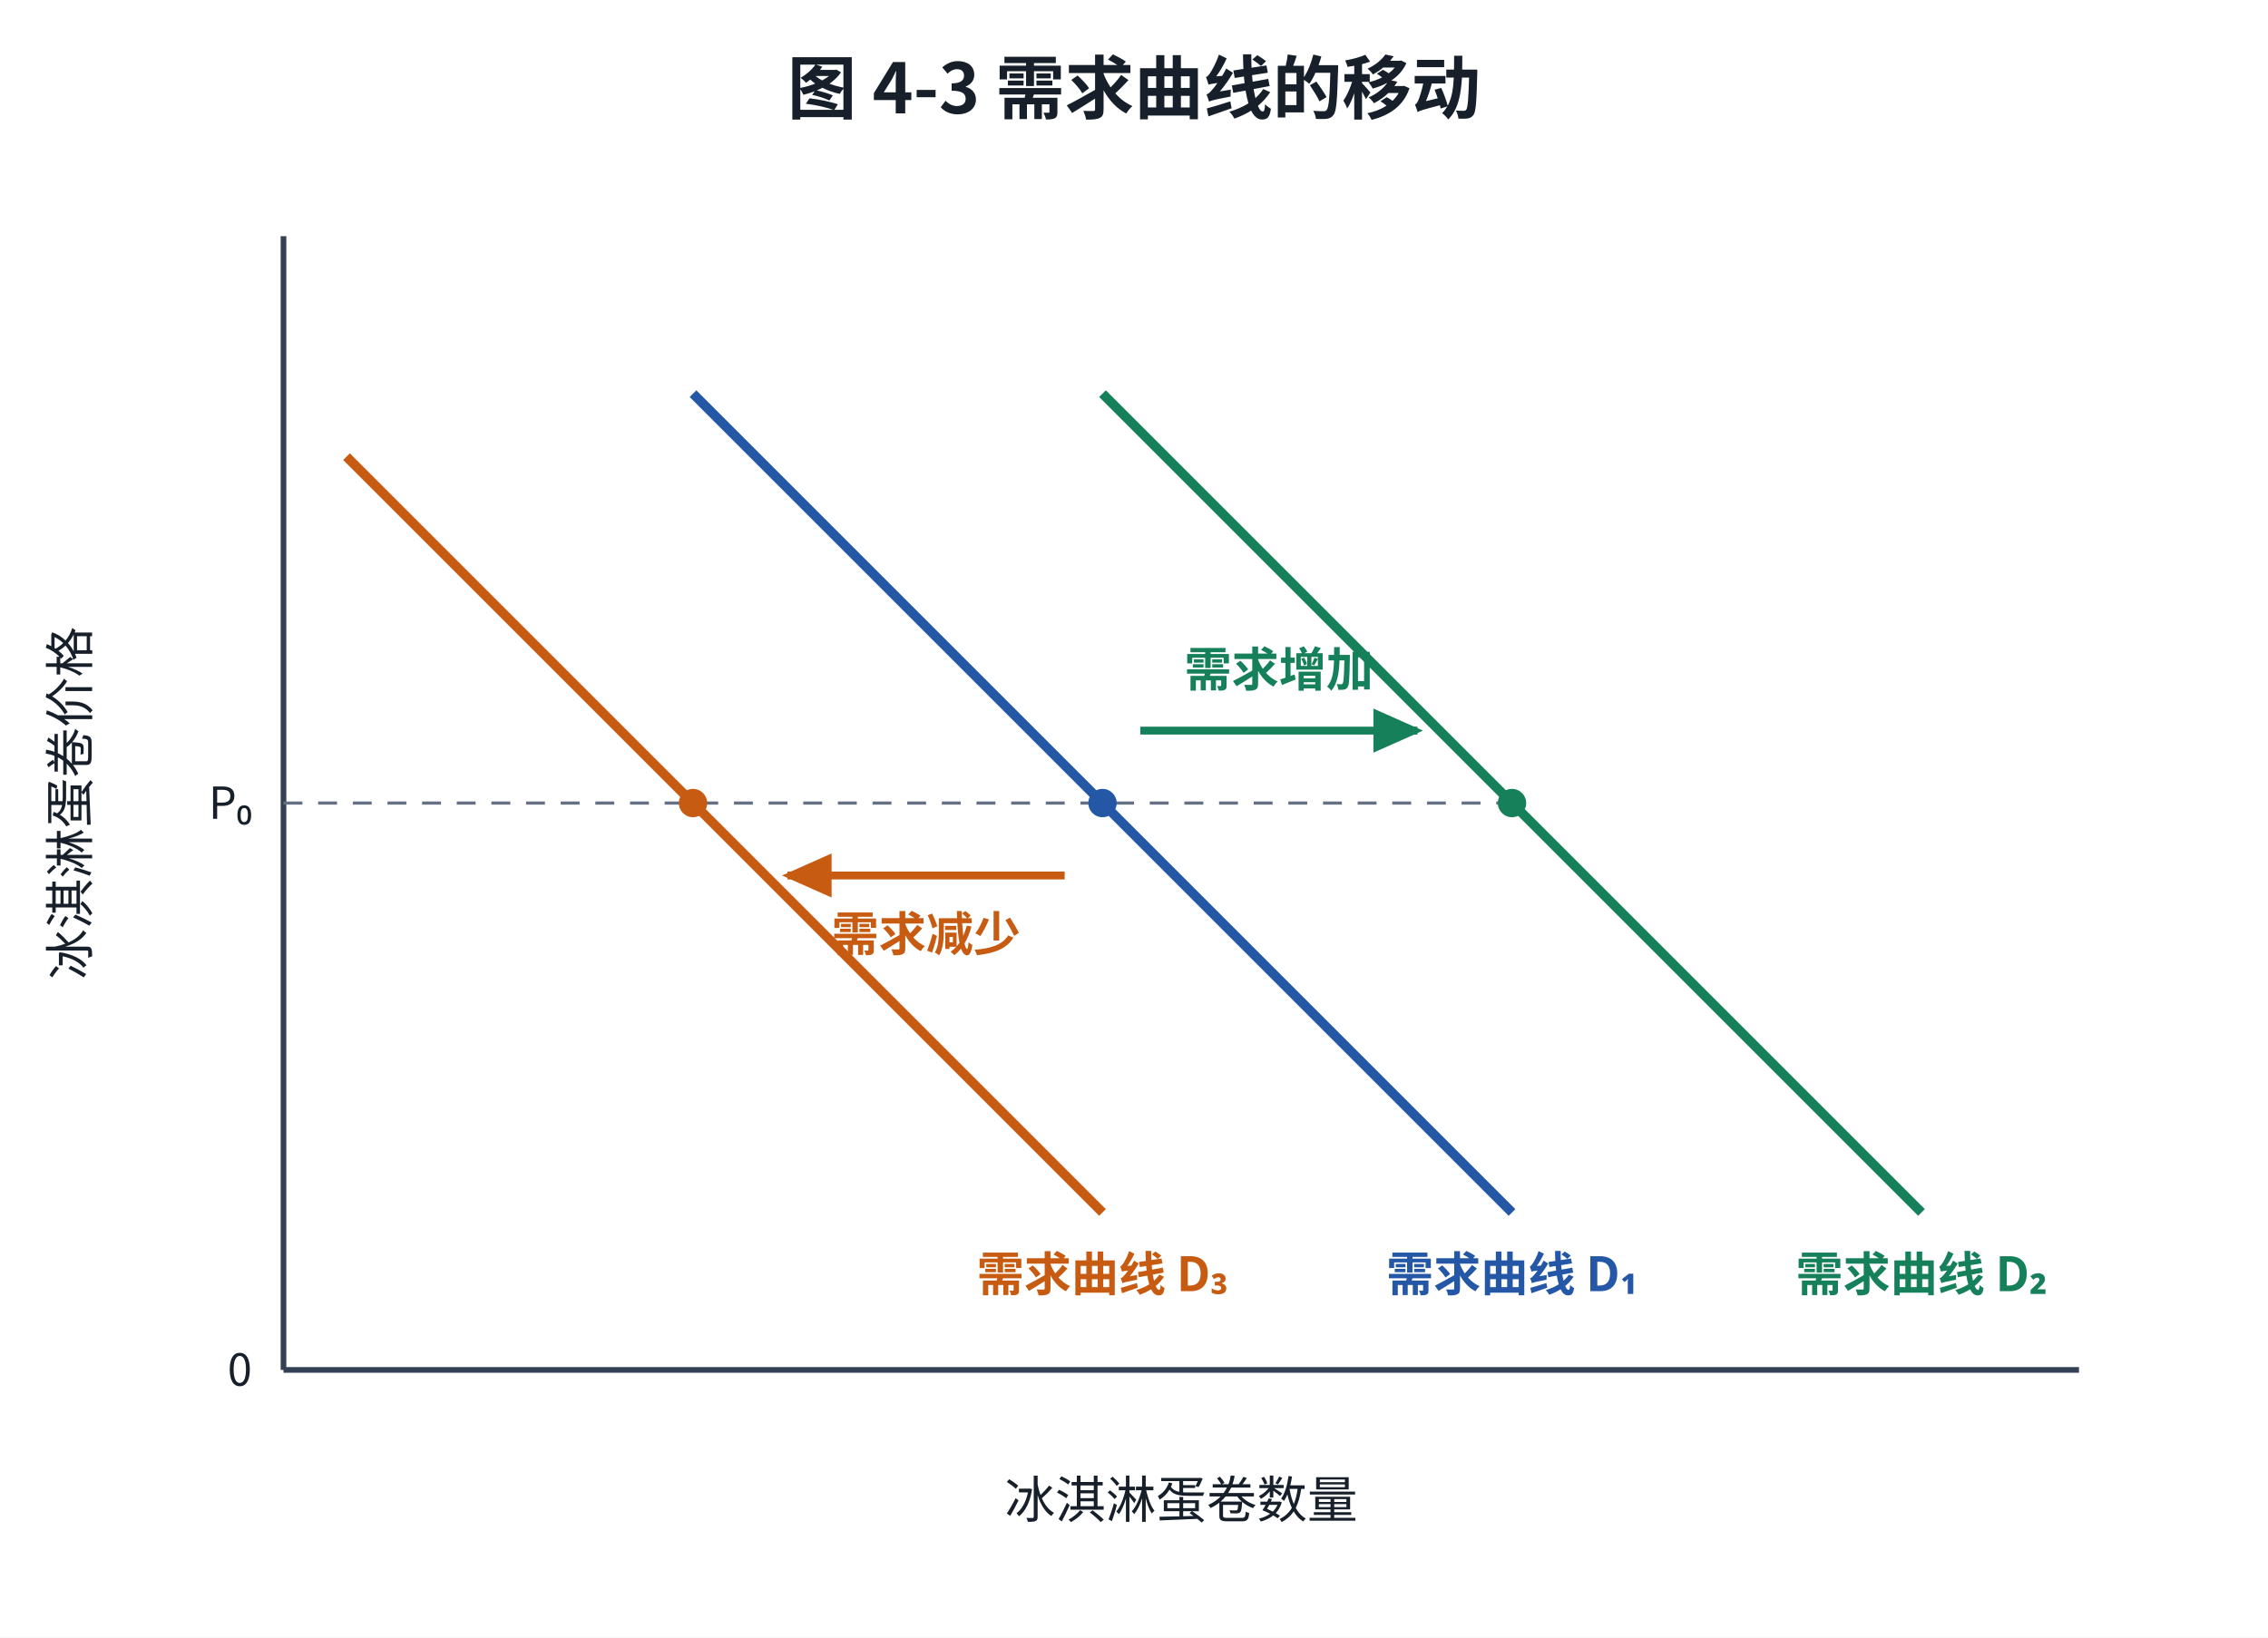
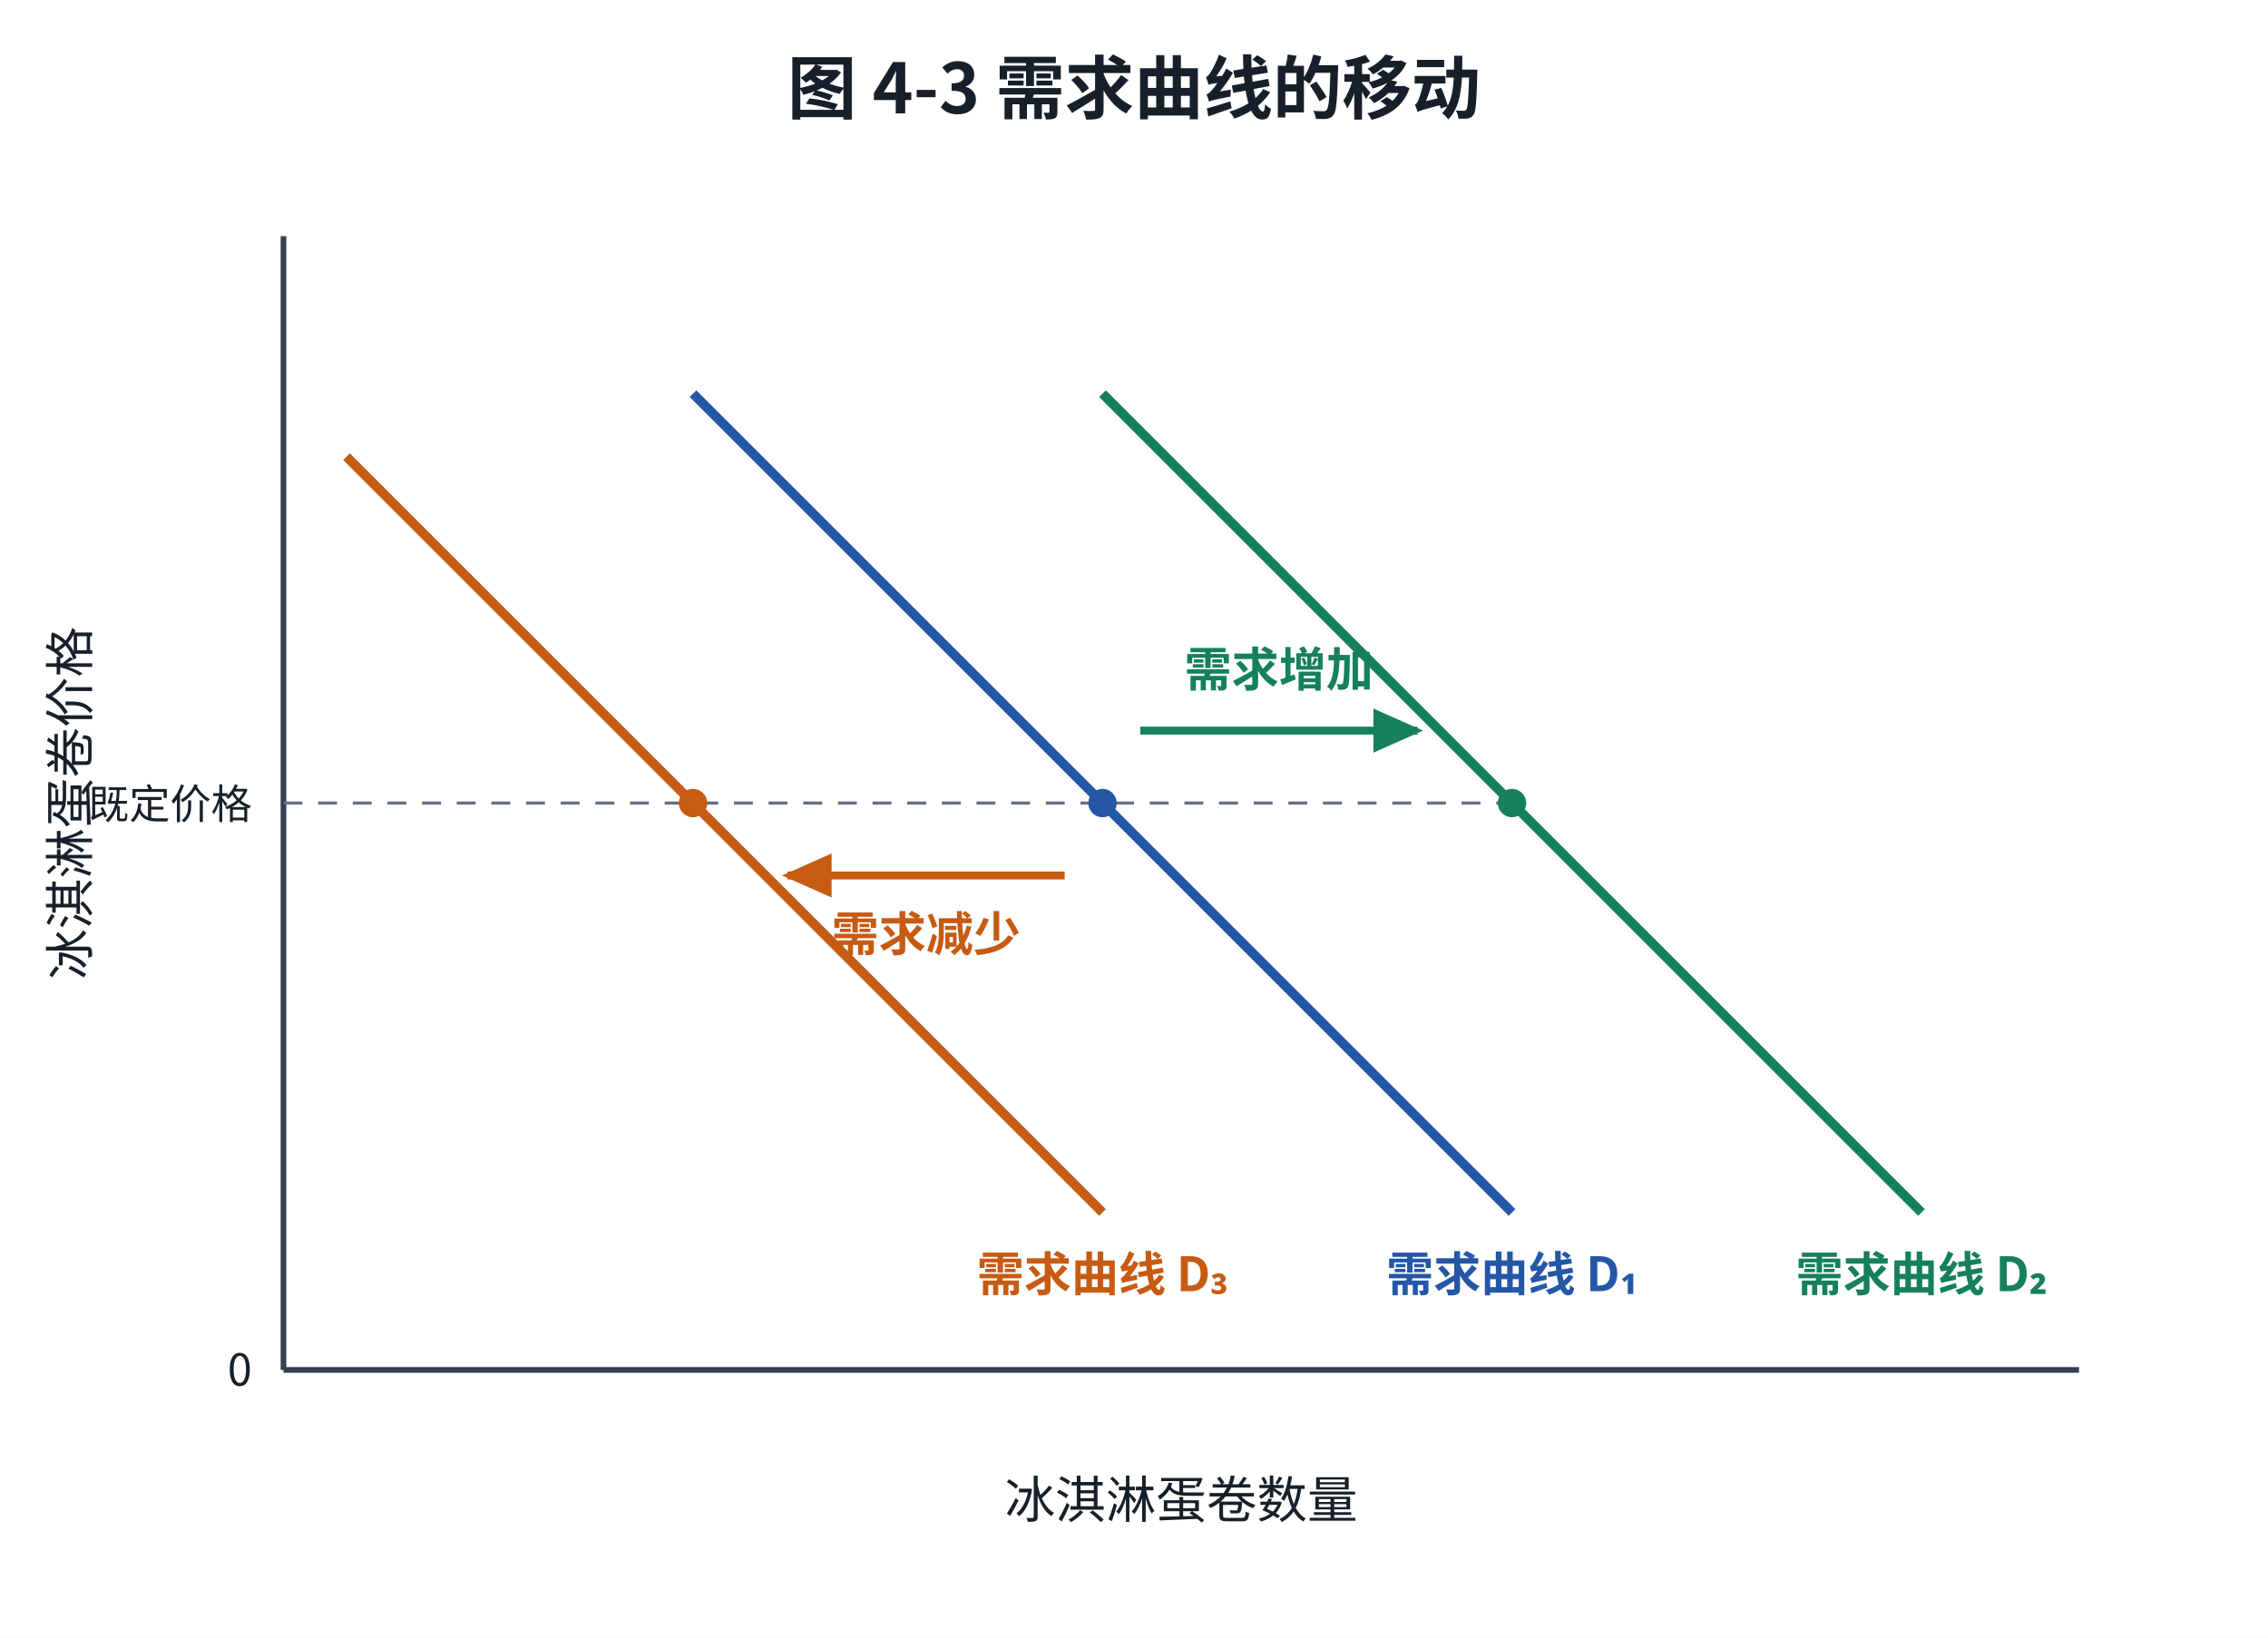
<svg xmlns="http://www.w3.org/2000/svg" width="720" height="520" viewBox="0 0 720 520" role="img" aria-labelledby="title desc">
  <style>text{font-family:"WenQuanYi Micro Hei","Noto Sans CJK SC","Microsoft YaHei","PingFang SC",sans-serif;fill:#17202a}.axis{stroke:#344054;stroke-width:1.8}.blue{stroke:#2457a6}.green{stroke:#16805b}.orange{stroke:#c75b12}.gray{stroke:#667085}.curve{fill:none;stroke-width:3}.dash{stroke-dasharray:6 5}</style>
  <defs>
    <marker id="arr-green" viewBox="0 0 10 10" refX="8" refY="5" markerWidth="7" markerHeight="7" orient="auto">
      <path d="M0,1 L9,5 L0,9 z" fill="#16805b" />
    </marker>
    <marker id="arr-orange" viewBox="0 0 10 10" refX="8" refY="5" markerWidth="7" markerHeight="7" orient="auto">
      <path d="M0,1 L9,5 L0,9 z" fill="#c75b12" />
    </marker>
  </defs>
  <rect width="100%" height="100%" fill="white" />
  <text x="360" y="36" font-size="22" text-anchor="middle" font-weight="600">图 4-3 需求曲线的移动</text>
  <line x1="90" y1="75" x2="90" y2="435" class="axis" />
  <line x1="90" y1="435" x2="660" y2="435" class="axis" />
  <text x="80" y="440" font-size="14" text-anchor="end">0</text>
  <text x="375" y="482" font-size="16" text-anchor="middle">冰淇淋蛋卷数量</text>
  <text x="28" y="255" font-size="16" text-anchor="middle" transform="rotate(-90 28 255)">冰淇淋蛋卷价格</text>
  <line x1="90" y1="255" x2="480" y2="255" class="gray dash" />
-   <text x="80" y="260" font-size="14" text-anchor="end">P₀</text>
+   <text x="80" y="260" font-size="13" text-anchor="end">既定价格</text>
  <polyline points="110,145 350,385" class="curve orange" />
  <polyline points="220,125 480,385" class="curve blue" />
  <polyline points="350,125 610,385" class="curve green" />
  <circle cx="220" cy="255" r="4.5" fill="#c75b12" />
  <circle cx="350" cy="255" r="4.5" fill="#2457a6" />
  <circle cx="480" cy="255" r="4.5" fill="#16805b" />
  <line x1="362" y1="232" x2="450" y2="232" stroke="#16805b" stroke-width="2.5" marker-end="url(#arr-green)" />
  <text x="406" y="218" font-size="15" text-anchor="middle" font-weight="600" style="fill:#16805b">需求增加</text>
  <line x1="338" y1="278" x2="250" y2="278" stroke="#c75b12" stroke-width="2.5" marker-end="url(#arr-orange)" />
  <text x="294" y="302" font-size="15" text-anchor="middle" font-weight="600" style="fill:#c75b12">需求减少</text>
  <text x="350" y="410" font-size="15" text-anchor="middle" font-weight="600" style="fill:#c75b12">需求曲线 D₃</text>
  <text x="480" y="410" font-size="15" text-anchor="middle" font-weight="600" style="fill:#2457a6">需求曲线 D₁</text>
  <text x="610" y="410" font-size="15" text-anchor="middle" font-weight="600" style="fill:#16805b">需求曲线 D₂</text>
</svg>
